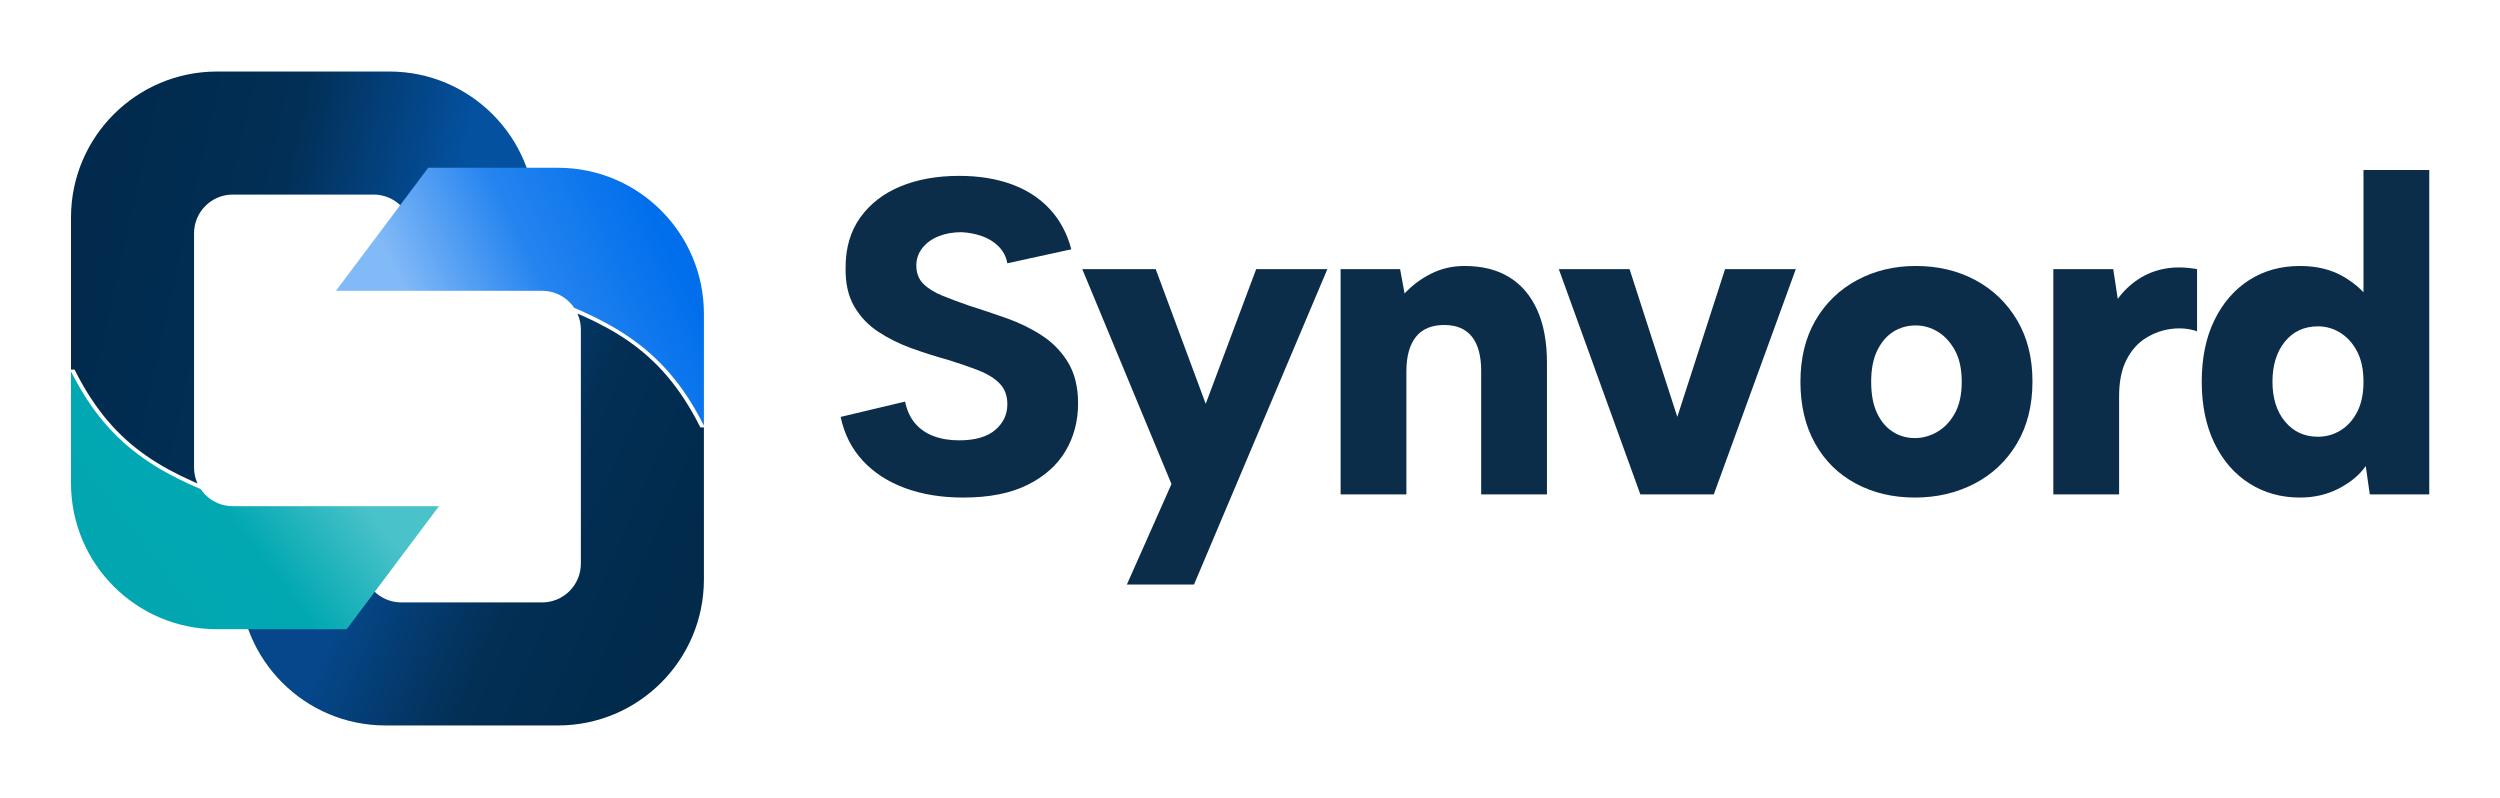
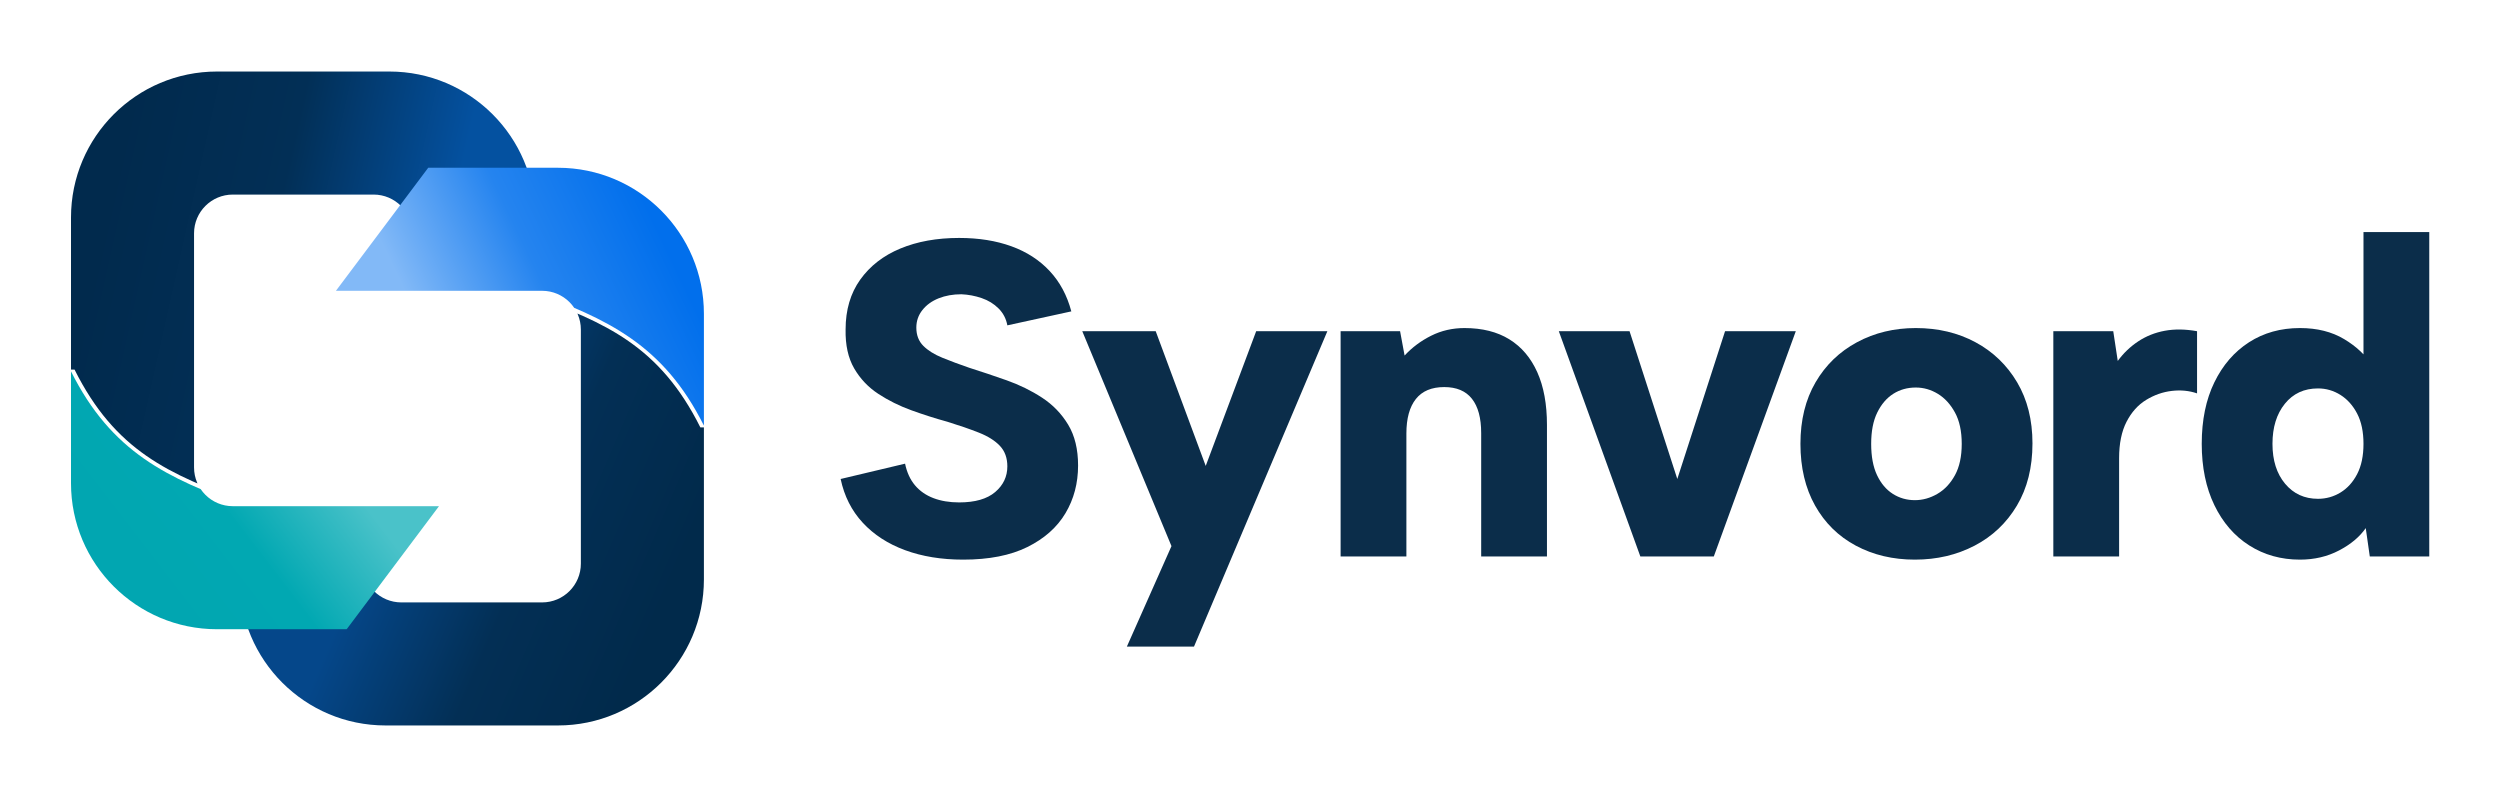
<svg xmlns="http://www.w3.org/2000/svg" viewBox="40.82 257.80 630.27 200.76" width="630" height="201">
  <g transform="">
    <defs>
      <clipPath id="st">
        <path d="M49.72,351.26H58.72C68.91,371.66 82.97,378.19 102.5,385.25H184.79V425.27H49.72Z" />
      </clipPath>
      <clipPath id="sb">
        <path d="M49.72,266.67H184.79V384.25H102.84C83.31,377.25 69.805,371.213 59.615,350.813H49.72Z" />
      </clipPath>
      <clipPath id="su">
        <path d="M-40.28,176.67H374.79V615.27H-40.28V417.27H128.72L159.492,376.25H-40.28Z" />
      </clipPath>
      <linearGradient id="snavy1" gradientUnits="userSpaceOnUse" x1="152.3" y1="322.8" x2="68.3" y2="304.0">
        <stop offset="0" stop-color="#0451A0" />
        <stop offset="0.5" stop-color="#022F56" />
        <stop offset="1" stop-color="#012A4D" />
      </linearGradient>
      <linearGradient id="snavy2" gradientUnits="userSpaceOnUse" x1="71.0" y1="300.4" x2="138.9" y2="329.6">
        <stop offset="0" stop-color="#012A4B" />
        <stop offset="0.5" stop-color="#032F55" />
        <stop offset="1" stop-color="#05478A" />
      </linearGradient>
      <linearGradient id="steal" gradientUnits="userSpaceOnUse" x1="125.1" y1="374.7" x2="79.4" y2="409.8">
        <stop offset="0" stop-color="#4AC2C9" />
        <stop offset="0.5" stop-color="#01A8B2" />
        <stop offset="1" stop-color="#01A6B1" />
      </linearGradient>
      <linearGradient id="sblue" gradientUnits="userSpaceOnUse" x1="73.3" y1="407.1" x2="131.3" y2="379.3">
        <stop offset="0" stop-color="#016FEC" />
        <stop offset="0.5" stop-color="#2584EF" />
        <stop offset="1" stop-color="#82B9F7" />
      </linearGradient>
    </defs>
    <g clip-path="url(#sb)">
      <path fill="url(#snavy1)" d="M175.79,312.48H144.77V316.46A9.77,9.77 0 0 0 135,306.69H99.51A9.77,9.77 0 0 0 89.74,316.46V375.48A9.77,9.77 0 0 0 99.51,385.25H151.49L128.22,416.27H95.53A36.81,36.81 0 0 1 58.72,379.46V312.48A36.81,36.81 0 0 1 95.53,275.67H138.98A36.81,36.81 0 0 1 175.79,312.48Z" />
    </g>
    <g transform="rotate(180 138.5 358.1)">
      <g clip-path="url(#sb)">
        <path fill="url(#snavy2)" d="M175.79,312.48H144.77V316.46A9.77,9.77 0 0 0 135,306.69H99.51A9.77,9.77 0 0 0 89.74,316.46V375.48A9.77,9.77 0 0 0 99.51,385.25H151.49L128.22,416.27H95.53A36.81,36.81 0 0 1 58.72,379.46V312.48A36.81,36.81 0 0 1 95.53,275.67H138.98A36.81,36.81 0 0 1 175.79,312.48Z" />
      </g>
    </g>
    <g clip-path="url(#st)">
      <path fill="url(#steal)" d="M175.79,312.48H144.77V316.46A9.77,9.77 0 0 0 135,306.69H99.51A9.77,9.77 0 0 0 89.74,316.46V375.48A9.77,9.77 0 0 0 99.51,385.25H151.49L128.22,416.27H95.53A36.81,36.81 0 0 1 58.72,379.46V312.48A36.81,36.81 0 0 1 95.53,275.67H138.98A36.81,36.81 0 0 1 175.79,312.48Z" />
    </g>
    <g transform="rotate(180 138.5 358.1)">
      <g clip-path="url(#st)">
        <path fill="url(#sblue)" d="M175.79,312.48H144.77V316.46A9.77,9.77 0 0 0 135,306.69H99.51A9.77,9.77 0 0 0 89.74,316.46V375.48A9.77,9.77 0 0 0 99.51,385.25H151.49L128.22,416.27H95.53A36.81,36.81 0 0 1 58.72,379.46V312.48A36.81,36.81 0 0 1 95.53,275.67H138.98A36.81,36.81 0 0 1 175.79,312.48Z" />
      </g>
    </g>
  </g>
-   <g fill="#0B2D4A" transform="translate(248.55,382.28) scale(0.113586,-0.113586)">
-     <path transform="translate(0.0,0)" d="M180 206Q186 177 202.0 158.0Q218 139 243.0 129.5Q268 120 300 120Q353 120 380.0 143.0Q407 166 407 200Q407 228 390.5 245.5Q374 263 343.5 275.0Q313 287 274 299Q234 310 194.0 324.5Q154 339 120.5 361.0Q87 383 67.0 417.5Q47 452 48 504Q48 569 80.5 614.5Q113 660 169.5 683.5Q226 707 300 707Q365 707 416.0 688.5Q467 670 501.0 633.5Q535 597 549 544L407 513Q403 535 387.5 550.5Q372 566 350.0 573.5Q328 581 305 582Q277 582 254.5 573.0Q232 564 218.5 547.0Q205 530 205 508Q205 483 220.5 467.5Q236 452 263.0 441.0Q290 430 322 419Q363 406 405.5 391.0Q448 376 484.0 352.5Q520 329 542.0 292.5Q564 256 564 202Q564 143 536.0 96.0Q508 49 451.5 21.0Q395 -7 309 -7Q237 -7 180.0 14.0Q123 35 86.0 75.0Q49 115 37 172Z" />
-     <path transform="translate(559.3,0)" d="M400 500H558L262 -200H113L212 23L14 500H177L288 201Z" />
-     <path transform="translate(1090.7,0)" d="M56 500H188L198 446Q223 473 257.0 490.0Q291 507 331 507Q390 507 430.5 482.0Q471 457 492.5 409.0Q514 361 514 292V0H368V274Q368 324 347.5 350.0Q327 376 286 376Q244 376 223.0 349.5Q202 323 202 273V0H56Z" />
-     <path transform="translate(1612.0,0)" d="M176 500 282 172 388 500H545L363 0H200L19 500Z" />
-     <path transform="translate(2133.3,0)" d="M288 -7Q215 -7 157.0 24.0Q99 55 66.5 113.0Q34 171 34 250Q34 329 67.5 386.5Q101 444 159.5 475.5Q218 507 290 507Q364 507 422.5 475.5Q481 444 515.0 386.5Q549 329 549 251Q549 171 514.5 113.0Q480 55 420.5 24.0Q361 -7 288 -7ZM288 125Q314 125 338.0 139.0Q362 153 377.0 180.5Q392 208 392 250Q392 292 377.0 319.5Q362 347 339.0 361.0Q316 375 290 375Q262 375 240.0 361.0Q218 347 204.5 319.5Q191 292 191 250Q191 208 204.0 180.5Q217 153 239.0 139.0Q261 125 288 125Z" />
-     <path transform="translate(2672.6,0)" d="M56 500H189L199 434Q218 460 244.5 477.5Q271 495 303.5 501.0Q336 507 375 500V362Q349 371 319.0 367.5Q289 364 262.0 347.5Q235 331 218.5 299.0Q202 267 202 218V0H56Z" />
-     <path transform="translate(3024.0,0)" d="M413 423 393 422V720H539V0H407L398 63Q378 34 339.0 13.5Q300 -7 252 -7Q189 -7 139.5 24.5Q90 56 62.0 114.0Q34 172 34 250Q34 329 62.0 386.5Q90 444 139.0 475.5Q188 507 252 507Q309 507 350.0 482.5Q391 458 413 423ZM191 250Q191 195 219.0 161.5Q247 128 292 128Q319 128 342.0 142.0Q365 156 379.0 183.0Q393 210 393 250Q393 290 379.0 317.0Q365 344 342.0 358.5Q319 373 292 373Q246 373 218.5 339.0Q191 305 191 250Z" />
+   <g transform="translate(0,15.65)">
+     <g fill="#0B2D4A" transform="translate(248.55,382.28) scale(0.113586,-0.113586)">
+       <path transform="translate(0.0,0)" d="M180 206Q186 177 202.0 158.0Q218 139 243.0 129.5Q268 120 300 120Q353 120 380.0 143.0Q407 166 407 200Q407 228 390.5 245.5Q374 263 343.5 275.0Q313 287 274 299Q234 310 194.0 324.5Q154 339 120.5 361.0Q87 383 67.0 417.5Q47 452 48 504Q48 569 80.5 614.5Q113 660 169.5 683.5Q226 707 300 707Q365 707 416.0 688.5Q467 670 501.0 633.5Q535 597 549 544L407 513Q403 535 387.5 550.5Q372 566 350.0 573.5Q328 581 305 582Q277 582 254.5 573.0Q232 564 218.5 547.0Q205 530 205 508Q205 483 220.5 467.5Q236 452 263.0 441.0Q290 430 322 419Q363 406 405.5 391.0Q448 376 484.0 352.5Q520 329 542.0 292.5Q564 256 564 202Q564 143 536.0 96.0Q508 49 451.5 21.0Q395 -7 309 -7Q237 -7 180.0 14.0Q123 35 86.0 75.0Q49 115 37 172Z" />
+       <path transform="translate(559.3,0)" d="M400 500H558L262 -200H113L212 23L14 500H177L288 201Z" />
+       <path transform="translate(1090.7,0)" d="M56 500H188L198 446Q223 473 257.0 490.0Q291 507 331 507Q390 507 430.5 482.0Q471 457 492.5 409.0Q514 361 514 292V0H368V274Q368 324 347.5 350.0Q327 376 286 376Q244 376 223.0 349.5Q202 323 202 273V0H56Z" />
+       <path transform="translate(1612.0,0)" d="M176 500 282 172 388 500H545L363 0H200L19 500Z" />
+       <path transform="translate(2133.3,0)" d="M288 -7Q215 -7 157.0 24.0Q99 55 66.5 113.0Q34 171 34 250Q34 329 67.5 386.5Q101 444 159.5 475.5Q218 507 290 507Q364 507 422.5 475.5Q481 444 515.0 386.5Q549 329 549 251Q549 171 514.5 113.0Q480 55 420.5 24.0Q361 -7 288 -7ZM288 125Q314 125 338.0 139.0Q362 153 377.0 180.5Q392 208 392 250Q392 292 377.0 319.5Q362 347 339.0 361.0Q316 375 290 375Q262 375 240.0 361.0Q218 347 204.5 319.5Q191 292 191 250Q191 208 204.0 180.5Q217 153 239.0 139.0Q261 125 288 125Z" />
+       <path transform="translate(2672.6,0)" d="M56 500H189L199 434Q218 460 244.5 477.5Q271 495 303.5 501.0Q336 507 375 500V362Q349 371 319.0 367.5Q289 364 262.0 347.5Q235 331 218.5 299.0Q202 267 202 218V0H56Z" />
+       <path transform="translate(3024.0,0)" d="M413 423 393 422V720H539V0H407L398 63Q378 34 339.0 13.5Q300 -7 252 -7Q189 -7 139.5 24.5Q90 56 62.0 114.0Q34 172 34 250Q34 329 62.0 386.5Q90 444 139.0 475.5Q188 507 252 507Q309 507 350.0 482.5Q391 458 413 423ZM191 250Q191 195 219.0 161.5Q247 128 292 128Q319 128 342.0 142.0Q365 156 379.0 183.0Q393 210 393 250Q393 290 379.0 317.0Q365 344 342.0 358.5Q319 373 292 373Q246 373 218.5 339.0Q191 305 191 250Z" />
+     </g>
  </g>
</svg>
